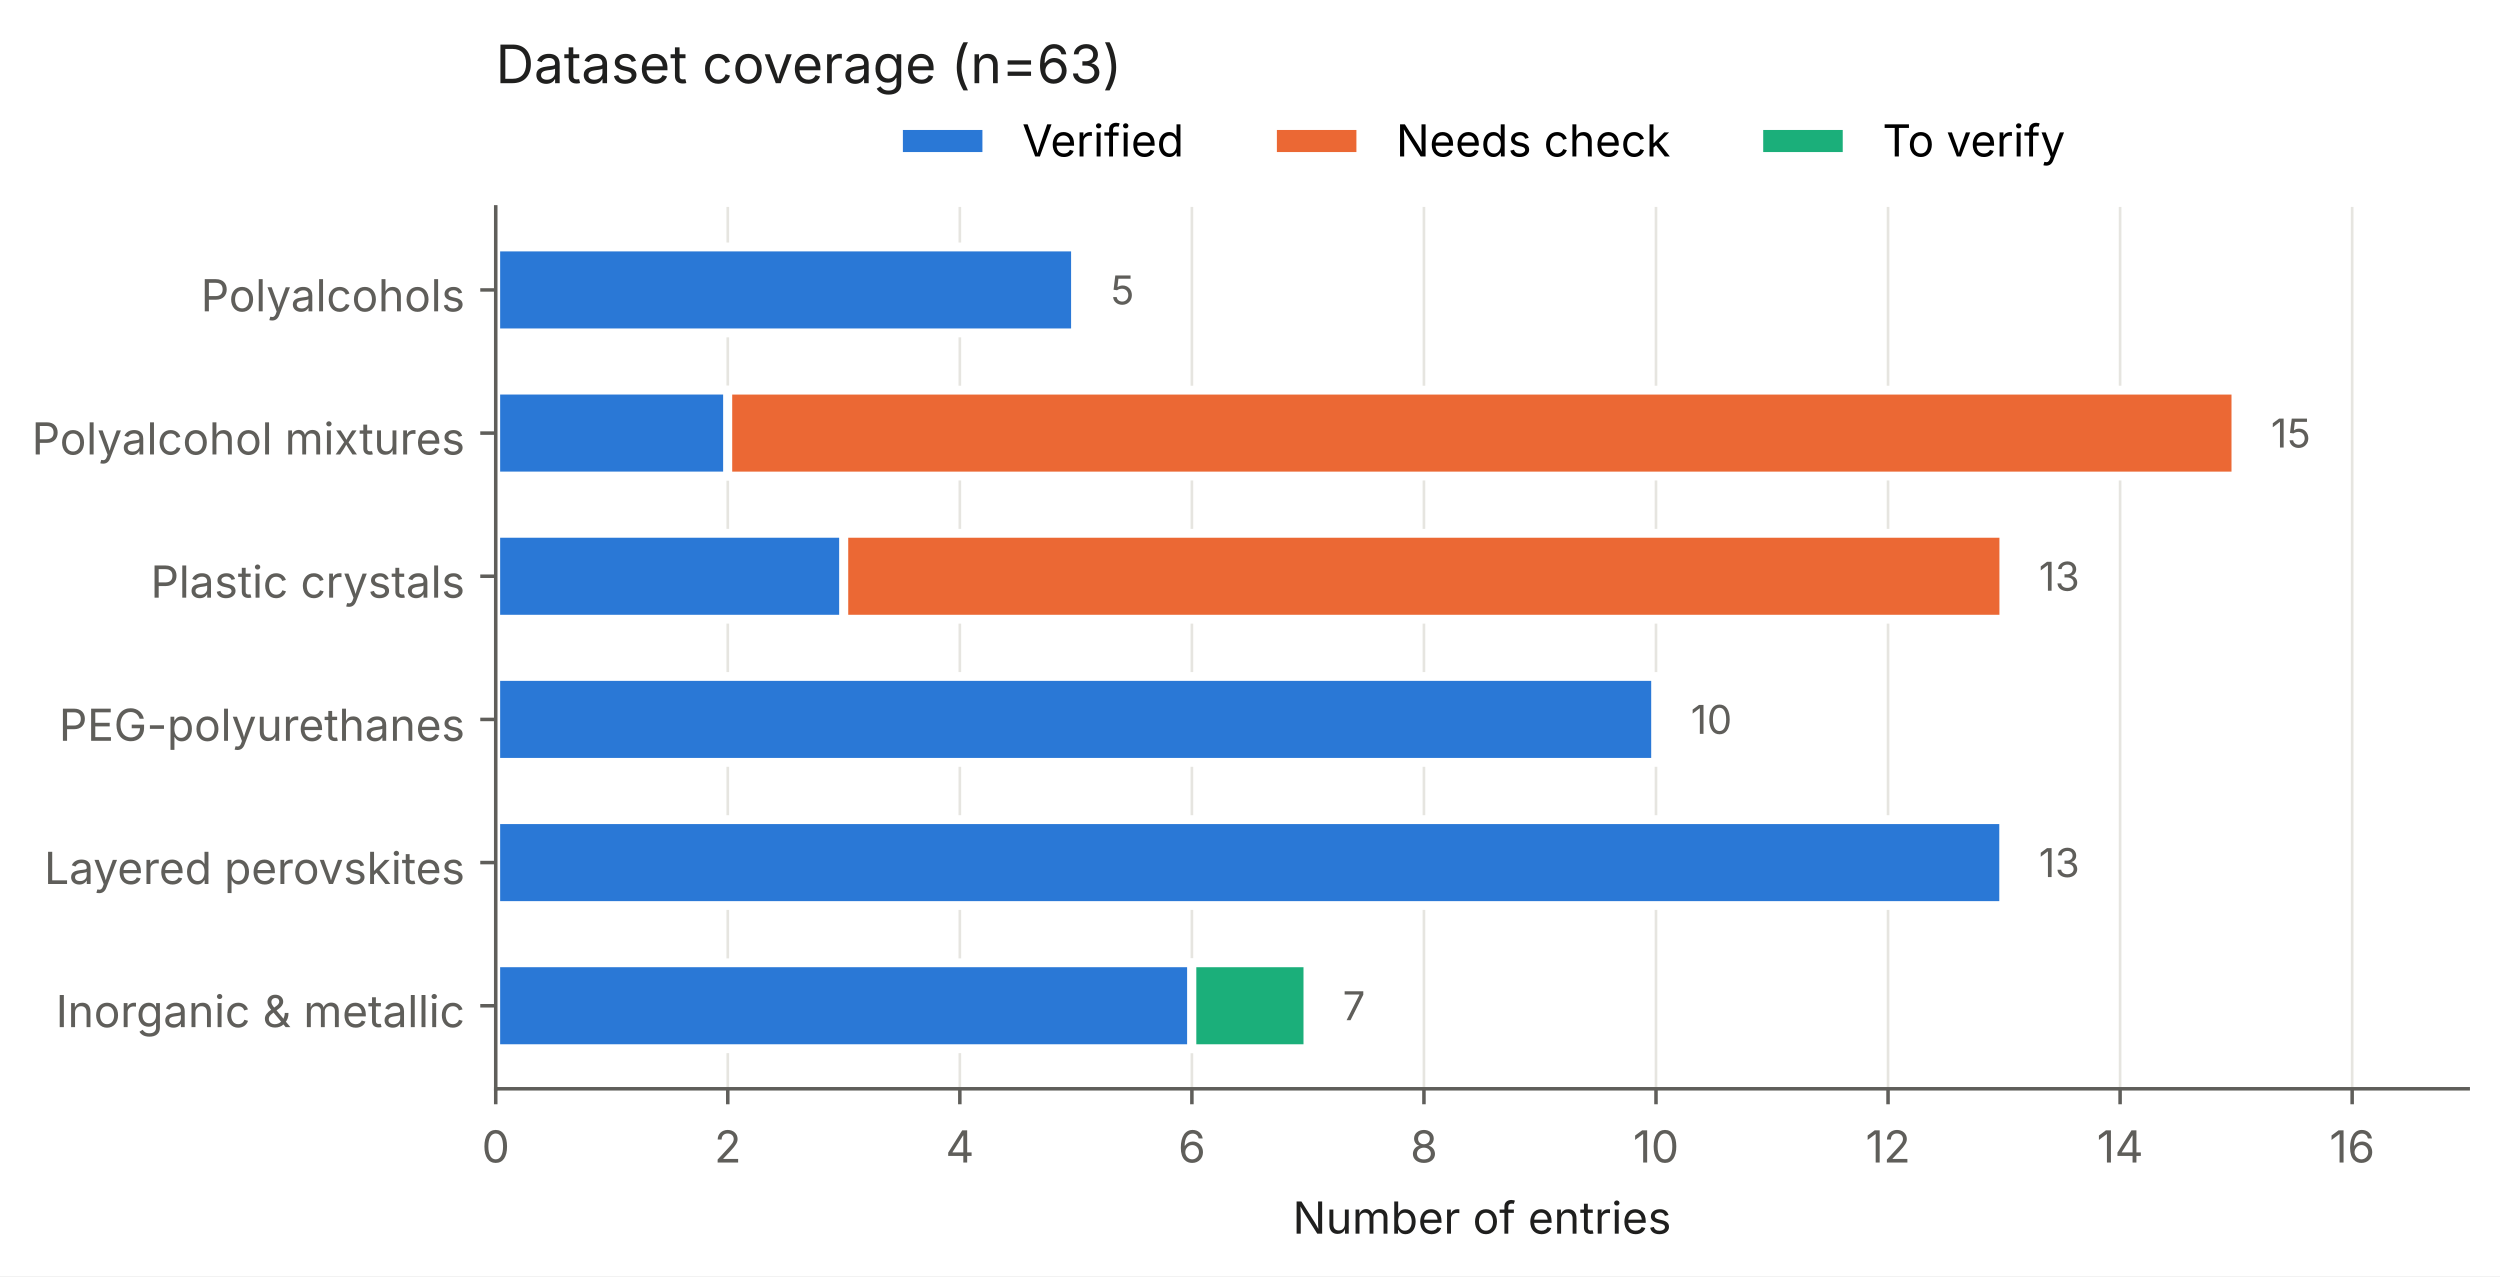
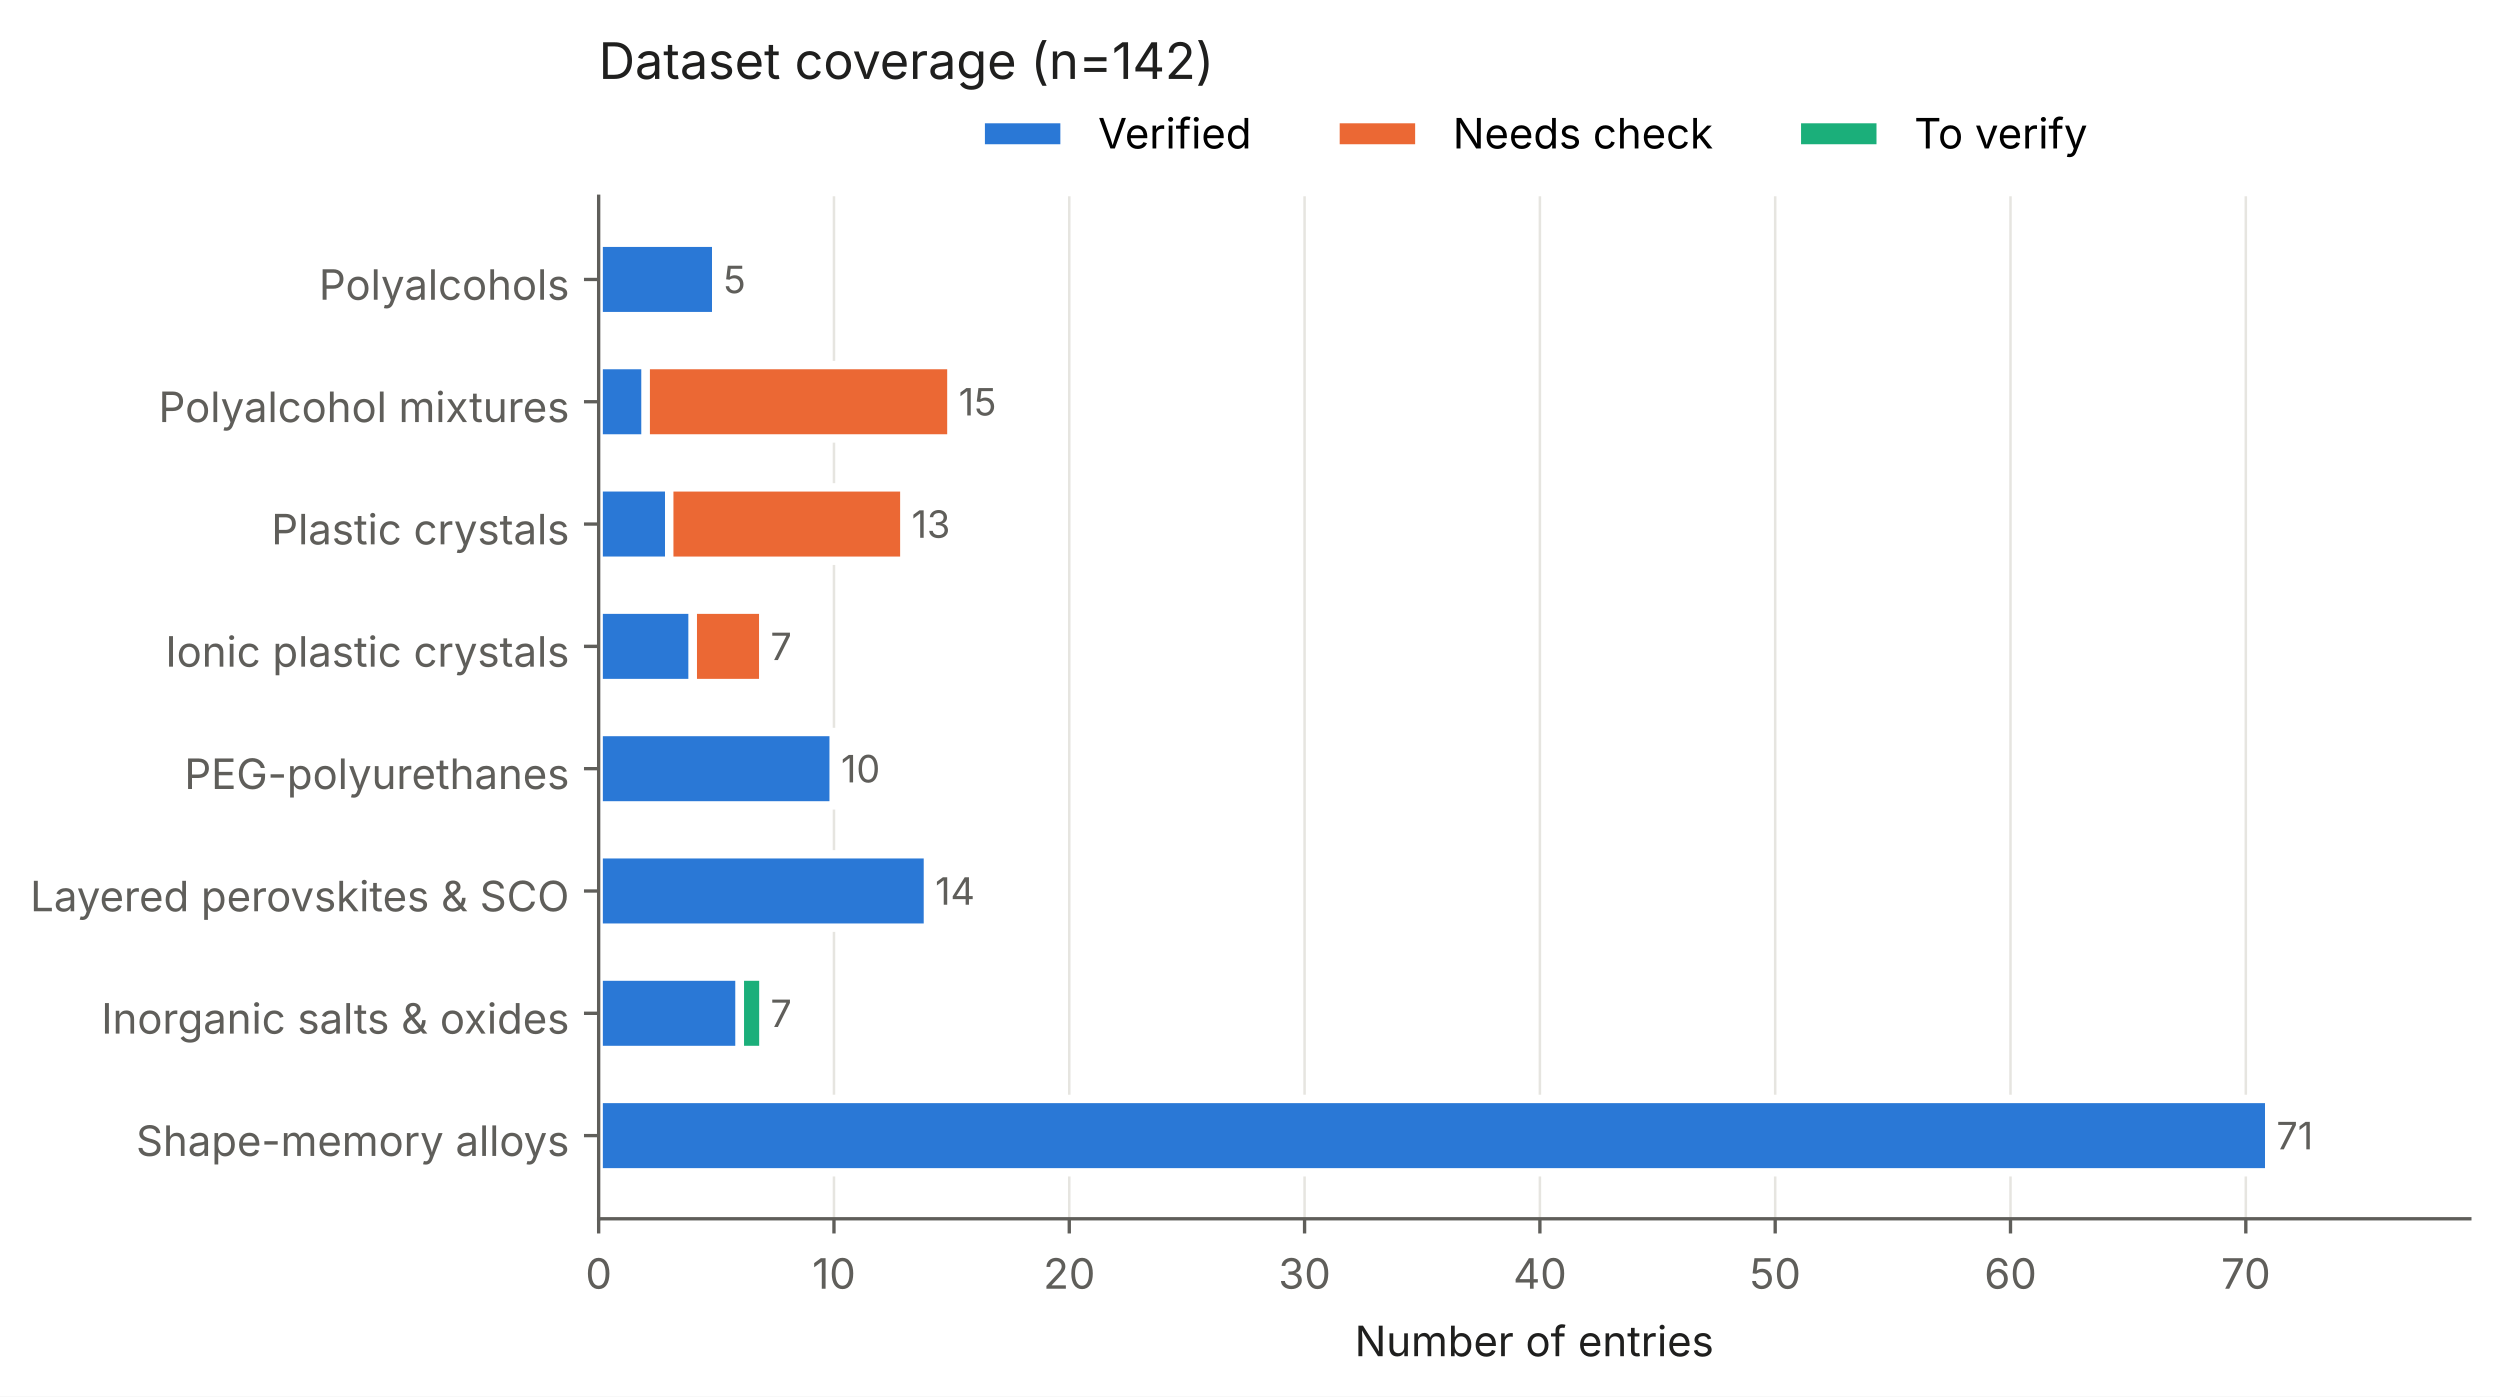
- <svg xmlns="http://www.w3.org/2000/svg" xmlns:xlink="http://www.w3.org/1999/xlink" width="565.791pt" height="288.808pt" viewBox="0 0 565.791 288.808" version="1.1">
+ <svg xmlns="http://www.w3.org/2000/svg" xmlns:xlink="http://www.w3.org/1999/xlink" width="596.42pt" height="333.16pt" viewBox="0 0 596.42 333.16" version="1.1">
  <defs>
    <style type="text/css">*{stroke-linejoin: round; stroke-linecap: butt}</style>
  </defs>
  <g id="figure_1">
    <g id="patch_1">
-       <path d="M 0 288.808  L 565.791 288.808  L 565.791 0  L 0 0  z " style="fill: #ffffff" />
+       <path d="M 0 333.16  L 596.42 333.16  L 596.42 0  L 0 0  z " style="fill: #ffffff" />
    </g>
    <g id="axes_1">
      <g id="patch_2">
-         <path d="M 112.191 246.409  L 558.591 246.409  L 558.591 46.825  L 112.191 46.825  z " style="fill: #ffffff" />
+         <path d="M 142.82 290.761  L 589.22 290.761  L 589.22 46.825  L 142.82 46.825  z " style="fill: #ffffff" />
      </g>
      <g id="matplotlib.axis_1">
        <g id="xtick_1">
          <g id="line2d_1">
-             <path d="M 112.191 246.409  L 112.191 46.825  " clip-path="url(#p7eb89f66e3)" style="fill: none; stroke: #e6e5e0; stroke-width: 0.6; stroke-linecap: square" />
+             <path d="M 142.82 290.761  L 142.82 46.825  " clip-path="url(#pd108645ff0)" style="fill: none; stroke: #e6e5e0; stroke-width: 0.6; stroke-linecap: square" />
          </g>
          <g id="line2d_2">
            <defs>
              <path id="mc0e01138ca" d="M 0 0  L 0 3.5  " style="stroke: #5f5e5a; stroke-width: 0.8" />
            </defs>
            <g>
-               <use xlink:href="#mc0e01138ca" x="112.191" y="246.409" style="fill: #5f5e5a; stroke: #5f5e5a; stroke-width: 0.8" />
+               <use xlink:href="#mc0e01138ca" x="142.82" y="290.761" style="fill: #5f5e5a; stroke: #5f5e5a; stroke-width: 0.8" />
            </g>
          </g>
          <g id="text_1">
-             <text style="font-size: 10px; font-family: 'Inter', 'DejaVu Sans', 'Bitstream Vera Sans', 'Computer Modern Sans Serif', 'Lucida Grande', 'Verdana', 'Geneva', 'Lucid', 'Arial', 'Helvetica', 'Avant Garde', sans-serif; text-anchor: middle; fill: #5f5e5a" x="112.191" y="263.096" transform="rotate(-0 112.1906 263.0965)">0</text>
+             <text style="font-size: 10px; font-family: 'Inter', 'DejaVu Sans', 'Bitstream Vera Sans', 'Computer Modern Sans Serif', 'Lucida Grande', 'Verdana', 'Geneva', 'Lucid', 'Arial', 'Helvetica', 'Avant Garde', sans-serif; text-anchor: middle; fill: #5f5e5a" x="142.82" y="307.449" transform="rotate(-0 142.8203 307.4485)">0</text>
          </g>
        </g>
        <g id="xtick_2">
          <g id="line2d_3">
-             <path d="M 164.708 246.409  L 164.708 46.825  " clip-path="url(#p7eb89f66e3)" style="fill: none; stroke: #e6e5e0; stroke-width: 0.6; stroke-linecap: square" />
+             <path d="M 198.957 290.761  L 198.957 46.825  " clip-path="url(#pd108645ff0)" style="fill: none; stroke: #e6e5e0; stroke-width: 0.6; stroke-linecap: square" />
          </g>
          <g id="line2d_4">
            <g>
-               <use xlink:href="#mc0e01138ca" x="164.708" y="246.409" style="fill: #5f5e5a; stroke: #5f5e5a; stroke-width: 0.8" />
+               <use xlink:href="#mc0e01138ca" x="198.957" y="290.761" style="fill: #5f5e5a; stroke: #5f5e5a; stroke-width: 0.8" />
            </g>
          </g>
          <g id="text_2">
-             <text style="font-size: 10px; font-family: 'Inter', 'DejaVu Sans', 'Bitstream Vera Sans', 'Computer Modern Sans Serif', 'Lucida Grande', 'Verdana', 'Geneva', 'Lucid', 'Arial', 'Helvetica', 'Avant Garde', sans-serif; text-anchor: middle; fill: #5f5e5a" x="164.708" y="263.096" transform="rotate(-0 164.7083 263.0965)">2</text>
+             <text style="font-size: 10px; font-family: 'Inter', 'DejaVu Sans', 'Bitstream Vera Sans', 'Computer Modern Sans Serif', 'Lucida Grande', 'Verdana', 'Geneva', 'Lucid', 'Arial', 'Helvetica', 'Avant Garde', sans-serif; text-anchor: middle; fill: #5f5e5a" x="198.957" y="307.449" transform="rotate(-0 198.9571 307.4485)">10</text>
          </g>
        </g>
        <g id="xtick_3">
          <g id="line2d_5">
-             <path d="M 217.226 246.409  L 217.226 46.825  " clip-path="url(#p7eb89f66e3)" style="fill: none; stroke: #e6e5e0; stroke-width: 0.6; stroke-linecap: square" />
+             <path d="M 255.094 290.761  L 255.094 46.825  " clip-path="url(#pd108645ff0)" style="fill: none; stroke: #e6e5e0; stroke-width: 0.6; stroke-linecap: square" />
          </g>
          <g id="line2d_6">
            <g>
-               <use xlink:href="#mc0e01138ca" x="217.226" y="246.409" style="fill: #5f5e5a; stroke: #5f5e5a; stroke-width: 0.8" />
+               <use xlink:href="#mc0e01138ca" x="255.094" y="290.761" style="fill: #5f5e5a; stroke: #5f5e5a; stroke-width: 0.8" />
            </g>
          </g>
          <g id="text_3">
-             <text style="font-size: 10px; font-family: 'Inter', 'DejaVu Sans', 'Bitstream Vera Sans', 'Computer Modern Sans Serif', 'Lucida Grande', 'Verdana', 'Geneva', 'Lucid', 'Arial', 'Helvetica', 'Avant Garde', sans-serif; text-anchor: middle; fill: #5f5e5a" x="217.226" y="263.096" transform="rotate(-0 217.2259 263.0965)">4</text>
+             <text style="font-size: 10px; font-family: 'Inter', 'DejaVu Sans', 'Bitstream Vera Sans', 'Computer Modern Sans Serif', 'Lucida Grande', 'Verdana', 'Geneva', 'Lucid', 'Arial', 'Helvetica', 'Avant Garde', sans-serif; text-anchor: middle; fill: #5f5e5a" x="255.094" y="307.449" transform="rotate(-0 255.094 307.4485)">20</text>
          </g>
        </g>
        <g id="xtick_4">
          <g id="line2d_7">
-             <path d="M 269.744 246.409  L 269.744 46.825  " clip-path="url(#p7eb89f66e3)" style="fill: none; stroke: #e6e5e0; stroke-width: 0.6; stroke-linecap: square" />
+             <path d="M 311.231 290.761  L 311.231 46.825  " clip-path="url(#pd108645ff0)" style="fill: none; stroke: #e6e5e0; stroke-width: 0.6; stroke-linecap: square" />
          </g>
          <g id="line2d_8">
            <g>
-               <use xlink:href="#mc0e01138ca" x="269.744" y="246.409" style="fill: #5f5e5a; stroke: #5f5e5a; stroke-width: 0.8" />
+               <use xlink:href="#mc0e01138ca" x="311.231" y="290.761" style="fill: #5f5e5a; stroke: #5f5e5a; stroke-width: 0.8" />
            </g>
          </g>
          <g id="text_4">
-             <text style="font-size: 10px; font-family: 'Inter', 'DejaVu Sans', 'Bitstream Vera Sans', 'Computer Modern Sans Serif', 'Lucida Grande', 'Verdana', 'Geneva', 'Lucid', 'Arial', 'Helvetica', 'Avant Garde', sans-serif; text-anchor: middle; fill: #5f5e5a" x="269.744" y="263.096" transform="rotate(-0 269.7436 263.0965)">6</text>
+             <text style="font-size: 10px; font-family: 'Inter', 'DejaVu Sans', 'Bitstream Vera Sans', 'Computer Modern Sans Serif', 'Lucida Grande', 'Verdana', 'Geneva', 'Lucid', 'Arial', 'Helvetica', 'Avant Garde', sans-serif; text-anchor: middle; fill: #5f5e5a" x="311.231" y="307.449" transform="rotate(-0 311.2308 307.4485)">30</text>
          </g>
        </g>
        <g id="xtick_5">
          <g id="line2d_9">
-             <path d="M 322.261 246.409  L 322.261 46.825  " clip-path="url(#p7eb89f66e3)" style="fill: none; stroke: #e6e5e0; stroke-width: 0.6; stroke-linecap: square" />
+             <path d="M 367.368 290.761  L 367.368 46.825  " clip-path="url(#pd108645ff0)" style="fill: none; stroke: #e6e5e0; stroke-width: 0.6; stroke-linecap: square" />
          </g>
          <g id="line2d_10">
            <g>
-               <use xlink:href="#mc0e01138ca" x="322.261" y="246.409" style="fill: #5f5e5a; stroke: #5f5e5a; stroke-width: 0.8" />
+               <use xlink:href="#mc0e01138ca" x="367.368" y="290.761" style="fill: #5f5e5a; stroke: #5f5e5a; stroke-width: 0.8" />
            </g>
          </g>
          <g id="text_5">
-             <text style="font-size: 10px; font-family: 'Inter', 'DejaVu Sans', 'Bitstream Vera Sans', 'Computer Modern Sans Serif', 'Lucida Grande', 'Verdana', 'Geneva', 'Lucid', 'Arial', 'Helvetica', 'Avant Garde', sans-serif; text-anchor: middle; fill: #5f5e5a" x="322.261" y="263.096" transform="rotate(-0 322.2612 263.0965)">8</text>
+             <text style="font-size: 10px; font-family: 'Inter', 'DejaVu Sans', 'Bitstream Vera Sans', 'Computer Modern Sans Serif', 'Lucida Grande', 'Verdana', 'Geneva', 'Lucid', 'Arial', 'Helvetica', 'Avant Garde', sans-serif; text-anchor: middle; fill: #5f5e5a" x="367.368" y="307.449" transform="rotate(-0 367.3676 307.4485)">40</text>
          </g>
        </g>
        <g id="xtick_6">
          <g id="line2d_11">
-             <path d="M 374.779 246.409  L 374.779 46.825  " clip-path="url(#p7eb89f66e3)" style="fill: none; stroke: #e6e5e0; stroke-width: 0.6; stroke-linecap: square" />
+             <path d="M 423.504 290.761  L 423.504 46.825  " clip-path="url(#pd108645ff0)" style="fill: none; stroke: #e6e5e0; stroke-width: 0.6; stroke-linecap: square" />
          </g>
          <g id="line2d_12">
            <g>
-               <use xlink:href="#mc0e01138ca" x="374.779" y="246.409" style="fill: #5f5e5a; stroke: #5f5e5a; stroke-width: 0.8" />
+               <use xlink:href="#mc0e01138ca" x="423.504" y="290.761" style="fill: #5f5e5a; stroke: #5f5e5a; stroke-width: 0.8" />
            </g>
          </g>
          <g id="text_6">
-             <text style="font-size: 10px; font-family: 'Inter', 'DejaVu Sans', 'Bitstream Vera Sans', 'Computer Modern Sans Serif', 'Lucida Grande', 'Verdana', 'Geneva', 'Lucid', 'Arial', 'Helvetica', 'Avant Garde', sans-serif; text-anchor: middle; fill: #5f5e5a" x="374.779" y="263.096" transform="rotate(-0 374.7789 263.0965)">10</text>
+             <text style="font-size: 10px; font-family: 'Inter', 'DejaVu Sans', 'Bitstream Vera Sans', 'Computer Modern Sans Serif', 'Lucida Grande', 'Verdana', 'Geneva', 'Lucid', 'Arial', 'Helvetica', 'Avant Garde', sans-serif; text-anchor: middle; fill: #5f5e5a" x="423.504" y="307.449" transform="rotate(-0 423.5044 307.4485)">50</text>
          </g>
        </g>
        <g id="xtick_7">
          <g id="line2d_13">
-             <path d="M 427.297 246.409  L 427.297 46.825  " clip-path="url(#p7eb89f66e3)" style="fill: none; stroke: #e6e5e0; stroke-width: 0.6; stroke-linecap: square" />
+             <path d="M 479.641 290.761  L 479.641 46.825  " clip-path="url(#pd108645ff0)" style="fill: none; stroke: #e6e5e0; stroke-width: 0.6; stroke-linecap: square" />
          </g>
          <g id="line2d_14">
            <g>
-               <use xlink:href="#mc0e01138ca" x="427.297" y="246.409" style="fill: #5f5e5a; stroke: #5f5e5a; stroke-width: 0.8" />
+               <use xlink:href="#mc0e01138ca" x="479.641" y="290.761" style="fill: #5f5e5a; stroke: #5f5e5a; stroke-width: 0.8" />
            </g>
          </g>
          <g id="text_7">
-             <text style="font-size: 10px; font-family: 'Inter', 'DejaVu Sans', 'Bitstream Vera Sans', 'Computer Modern Sans Serif', 'Lucida Grande', 'Verdana', 'Geneva', 'Lucid', 'Arial', 'Helvetica', 'Avant Garde', sans-serif; text-anchor: middle; fill: #5f5e5a" x="427.297" y="263.096" transform="rotate(-0 427.2965 263.0965)">12</text>
+             <text style="font-size: 10px; font-family: 'Inter', 'DejaVu Sans', 'Bitstream Vera Sans', 'Computer Modern Sans Serif', 'Lucida Grande', 'Verdana', 'Geneva', 'Lucid', 'Arial', 'Helvetica', 'Avant Garde', sans-serif; text-anchor: middle; fill: #5f5e5a" x="479.641" y="307.449" transform="rotate(-0 479.6412 307.4485)">60</text>
          </g>
        </g>
        <g id="xtick_8">
          <g id="line2d_15">
-             <path d="M 479.814 246.409  L 479.814 46.825  " clip-path="url(#p7eb89f66e3)" style="fill: none; stroke: #e6e5e0; stroke-width: 0.6; stroke-linecap: square" />
+             <path d="M 535.778 290.761  L 535.778 46.825  " clip-path="url(#pd108645ff0)" style="fill: none; stroke: #e6e5e0; stroke-width: 0.6; stroke-linecap: square" />
          </g>
          <g id="line2d_16">
            <g>
-               <use xlink:href="#mc0e01138ca" x="479.814" y="246.409" style="fill: #5f5e5a; stroke: #5f5e5a; stroke-width: 0.8" />
+               <use xlink:href="#mc0e01138ca" x="535.778" y="290.761" style="fill: #5f5e5a; stroke: #5f5e5a; stroke-width: 0.8" />
            </g>
          </g>
          <g id="text_8">
-             <text style="font-size: 10px; font-family: 'Inter', 'DejaVu Sans', 'Bitstream Vera Sans', 'Computer Modern Sans Serif', 'Lucida Grande', 'Verdana', 'Geneva', 'Lucid', 'Arial', 'Helvetica', 'Avant Garde', sans-serif; text-anchor: middle; fill: #5f5e5a" x="479.814" y="263.096" transform="rotate(-0 479.8142 263.0965)">14</text>
-           </g>
-         </g>
-         <g id="xtick_9">
-           <g id="line2d_17">
-             <path d="M 532.332 246.409  L 532.332 46.825  " clip-path="url(#p7eb89f66e3)" style="fill: none; stroke: #e6e5e0; stroke-width: 0.6; stroke-linecap: square" />
-           </g>
-           <g id="line2d_18">
-             <g>
-               <use xlink:href="#mc0e01138ca" x="532.332" y="246.409" style="fill: #5f5e5a; stroke: #5f5e5a; stroke-width: 0.8" />
-             </g>
-           </g>
-           <g id="text_9">
-             <text style="font-size: 10px; font-family: 'Inter', 'DejaVu Sans', 'Bitstream Vera Sans', 'Computer Modern Sans Serif', 'Lucida Grande', 'Verdana', 'Geneva', 'Lucid', 'Arial', 'Helvetica', 'Avant Garde', sans-serif; text-anchor: middle; fill: #5f5e5a" x="532.332" y="263.096" transform="rotate(-0 532.3318 263.0965)">16</text>
-           </g>
-         </g>
-         <g id="text_10">
-           <text style="font-size: 10px; font-family: 'Inter', 'DejaVu Sans', 'Bitstream Vera Sans', 'Computer Modern Sans Serif', 'Lucida Grande', 'Verdana', 'Geneva', 'Lucid', 'Arial', 'Helvetica', 'Avant Garde', sans-serif; text-anchor: middle; fill: #1f1f1e" x="335.391" y="279.196" transform="rotate(-0 335.3906 279.1961)">Number of entries</text>
+             <text style="font-size: 10px; font-family: 'Inter', 'DejaVu Sans', 'Bitstream Vera Sans', 'Computer Modern Sans Serif', 'Lucida Grande', 'Verdana', 'Geneva', 'Lucid', 'Arial', 'Helvetica', 'Avant Garde', sans-serif; text-anchor: middle; fill: #5f5e5a" x="535.778" y="307.449" transform="rotate(-0 535.7781 307.4485)">70</text>
+           </g>
+         </g>
+         <g id="text_9">
+           <text style="font-size: 10px; font-family: 'Inter', 'DejaVu Sans', 'Bitstream Vera Sans', 'Computer Modern Sans Serif', 'Lucida Grande', 'Verdana', 'Geneva', 'Lucid', 'Arial', 'Helvetica', 'Avant Garde', sans-serif; text-anchor: middle; fill: #1f1f1e" x="366.02" y="323.548" transform="rotate(-0 366.0203 323.5481)">Number of entries</text>
        </g>
      </g>
      <g id="matplotlib.axis_2">
        <g id="ytick_1">
-           <g id="line2d_19">
+           <g id="line2d_17">
            <defs>
              <path id="m9f171bddfc" d="M 0 0  L -3.5 0  " style="stroke: #5f5e5a; stroke-width: 0.8" />
            </defs>
            <g>
-               <use xlink:href="#m9f171bddfc" x="112.191" y="65.617" style="fill: #5f5e5a; stroke: #5f5e5a; stroke-width: 0.8" />
+               <use xlink:href="#m9f171bddfc" x="142.82" y="66.667" style="fill: #5f5e5a; stroke: #5f5e5a; stroke-width: 0.8" />
+             </g>
+           </g>
+           <g id="text_10">
+             <text style="font-size: 10px; font-family: 'Inter', 'DejaVu Sans', 'Bitstream Vera Sans', 'Computer Modern Sans Serif', 'Lucida Grande', 'Verdana', 'Geneva', 'Lucid', 'Arial', 'Helvetica', 'Avant Garde', sans-serif; text-anchor: end; fill: #5f5e5a" x="135.82" y="71.51" transform="rotate(-0 135.8203 71.51043)">Polyalcohols</text>
+           </g>
+         </g>
+         <g id="ytick_2">
+           <g id="line2d_18">
+             <g>
+               <use xlink:href="#m9f171bddfc" x="142.82" y="95.846" style="fill: #5f5e5a; stroke: #5f5e5a; stroke-width: 0.8" />
            </g>
          </g>
          <g id="text_11">
-             <text style="font-size: 10px; font-family: 'Inter', 'DejaVu Sans', 'Bitstream Vera Sans', 'Computer Modern Sans Serif', 'Lucida Grande', 'Verdana', 'Geneva', 'Lucid', 'Arial', 'Helvetica', 'Avant Garde', sans-serif; text-anchor: end; fill: #5f5e5a" x="105.191" y="70.461" transform="rotate(-0 105.1906 70.46075)">Polyalcohols</text>
-           </g>
-         </g>
-         <g id="ytick_2">
+             <text style="font-size: 10px; font-family: 'Inter', 'DejaVu Sans', 'Bitstream Vera Sans', 'Computer Modern Sans Serif', 'Lucida Grande', 'Verdana', 'Geneva', 'Lucid', 'Arial', 'Helvetica', 'Avant Garde', sans-serif; text-anchor: end; fill: #5f5e5a" x="135.82" y="100.689" transform="rotate(-0 135.8203 100.6894)">Polyalcohol mixtures</text>
+           </g>
+         </g>
+         <g id="ytick_3">
+           <g id="line2d_19">
+             <g>
+               <use xlink:href="#m9f171bddfc" x="142.82" y="125.025" style="fill: #5f5e5a; stroke: #5f5e5a; stroke-width: 0.8" />
+             </g>
+           </g>
+           <g id="text_12">
+             <text style="font-size: 10px; font-family: 'Inter', 'DejaVu Sans', 'Bitstream Vera Sans', 'Computer Modern Sans Serif', 'Lucida Grande', 'Verdana', 'Geneva', 'Lucid', 'Arial', 'Helvetica', 'Avant Garde', sans-serif; text-anchor: end; fill: #5f5e5a" x="135.82" y="129.868" transform="rotate(-0 135.8203 129.8683)">Plastic crystals</text>
+           </g>
+         </g>
+         <g id="ytick_4">
          <g id="line2d_20">
            <g>
-               <use xlink:href="#m9f171bddfc" x="112.191" y="98.017" style="fill: #5f5e5a; stroke: #5f5e5a; stroke-width: 0.8" />
-             </g>
-           </g>
-           <g id="text_12">
-             <text style="font-size: 10px; font-family: 'Inter', 'DejaVu Sans', 'Bitstream Vera Sans', 'Computer Modern Sans Serif', 'Lucida Grande', 'Verdana', 'Geneva', 'Lucid', 'Arial', 'Helvetica', 'Avant Garde', sans-serif; text-anchor: end; fill: #5f5e5a" x="105.191" y="102.861" transform="rotate(-0 105.1906 102.8607)">Polyalcohol mixtures</text>
-           </g>
-         </g>
-         <g id="ytick_3">
+               <use xlink:href="#m9f171bddfc" x="142.82" y="154.204" style="fill: #5f5e5a; stroke: #5f5e5a; stroke-width: 0.8" />
+             </g>
+           </g>
+           <g id="text_13">
+             <text style="font-size: 10px; font-family: 'Inter', 'DejaVu Sans', 'Bitstream Vera Sans', 'Computer Modern Sans Serif', 'Lucida Grande', 'Verdana', 'Geneva', 'Lucid', 'Arial', 'Helvetica', 'Avant Garde', sans-serif; text-anchor: end; fill: #5f5e5a" x="135.82" y="159.047" transform="rotate(-0 135.8203 159.0473)">Ionic plastic crystals</text>
+           </g>
+         </g>
+         <g id="ytick_5">
          <g id="line2d_21">
            <g>
-               <use xlink:href="#m9f171bddfc" x="112.191" y="130.417" style="fill: #5f5e5a; stroke: #5f5e5a; stroke-width: 0.8" />
-             </g>
-           </g>
-           <g id="text_13">
-             <text style="font-size: 10px; font-family: 'Inter', 'DejaVu Sans', 'Bitstream Vera Sans', 'Computer Modern Sans Serif', 'Lucida Grande', 'Verdana', 'Geneva', 'Lucid', 'Arial', 'Helvetica', 'Avant Garde', sans-serif; text-anchor: end; fill: #5f5e5a" x="105.191" y="135.261" transform="rotate(-0 105.1906 135.2608)">Plastic crystals</text>
-           </g>
-         </g>
-         <g id="ytick_4">
+               <use xlink:href="#m9f171bddfc" x="142.82" y="183.382" style="fill: #5f5e5a; stroke: #5f5e5a; stroke-width: 0.8" />
+             </g>
+           </g>
+           <g id="text_14">
+             <text style="font-size: 10px; font-family: 'Inter', 'DejaVu Sans', 'Bitstream Vera Sans', 'Computer Modern Sans Serif', 'Lucida Grande', 'Verdana', 'Geneva', 'Lucid', 'Arial', 'Helvetica', 'Avant Garde', sans-serif; text-anchor: end; fill: #5f5e5a" x="135.82" y="188.226" transform="rotate(-0 135.8203 188.2262)">PEG-polyurethanes</text>
+           </g>
+         </g>
+         <g id="ytick_6">
          <g id="line2d_22">
            <g>
-               <use xlink:href="#m9f171bddfc" x="112.191" y="162.817" style="fill: #5f5e5a; stroke: #5f5e5a; stroke-width: 0.8" />
-             </g>
-           </g>
-           <g id="text_14">
-             <text style="font-size: 10px; font-family: 'Inter', 'DejaVu Sans', 'Bitstream Vera Sans', 'Computer Modern Sans Serif', 'Lucida Grande', 'Verdana', 'Geneva', 'Lucid', 'Arial', 'Helvetica', 'Avant Garde', sans-serif; text-anchor: end; fill: #5f5e5a" x="105.191" y="167.661" transform="rotate(-0 105.1906 167.6608)">PEG-polyurethanes</text>
-           </g>
-         </g>
-         <g id="ytick_5">
+               <use xlink:href="#m9f171bddfc" x="142.82" y="212.561" style="fill: #5f5e5a; stroke: #5f5e5a; stroke-width: 0.8" />
+             </g>
+           </g>
+           <g id="text_15">
+             <text style="font-size: 10px; font-family: 'Inter', 'DejaVu Sans', 'Bitstream Vera Sans', 'Computer Modern Sans Serif', 'Lucida Grande', 'Verdana', 'Geneva', 'Lucid', 'Arial', 'Helvetica', 'Avant Garde', sans-serif; text-anchor: end; fill: #5f5e5a" x="135.82" y="217.405" transform="rotate(-0 135.8203 217.4052)">Layered perovskites &amp; SCO</text>
+           </g>
+         </g>
+         <g id="ytick_7">
          <g id="line2d_23">
            <g>
-               <use xlink:href="#m9f171bddfc" x="112.191" y="195.217" style="fill: #5f5e5a; stroke: #5f5e5a; stroke-width: 0.8" />
-             </g>
-           </g>
-           <g id="text_15">
-             <text style="font-size: 10px; font-family: 'Inter', 'DejaVu Sans', 'Bitstream Vera Sans', 'Computer Modern Sans Serif', 'Lucida Grande', 'Verdana', 'Geneva', 'Lucid', 'Arial', 'Helvetica', 'Avant Garde', sans-serif; text-anchor: end; fill: #5f5e5a" x="105.191" y="200.061" transform="rotate(-0 105.1906 200.0608)">Layered perovskites</text>
-           </g>
-         </g>
-         <g id="ytick_6">
+               <use xlink:href="#m9f171bddfc" x="142.82" y="241.74" style="fill: #5f5e5a; stroke: #5f5e5a; stroke-width: 0.8" />
+             </g>
+           </g>
+           <g id="text_16">
+             <text style="font-size: 10px; font-family: 'Inter', 'DejaVu Sans', 'Bitstream Vera Sans', 'Computer Modern Sans Serif', 'Lucida Grande', 'Verdana', 'Geneva', 'Lucid', 'Arial', 'Helvetica', 'Avant Garde', sans-serif; text-anchor: end; fill: #5f5e5a" x="135.82" y="246.584" transform="rotate(-0 135.8203 246.5841)">Inorganic salts &amp; oxides</text>
+           </g>
+         </g>
+         <g id="ytick_8">
          <g id="line2d_24">
            <g>
-               <use xlink:href="#m9f171bddfc" x="112.191" y="227.617" style="fill: #5f5e5a; stroke: #5f5e5a; stroke-width: 0.8" />
-             </g>
-           </g>
-           <g id="text_16">
-             <text style="font-size: 10px; font-family: 'Inter', 'DejaVu Sans', 'Bitstream Vera Sans', 'Computer Modern Sans Serif', 'Lucida Grande', 'Verdana', 'Geneva', 'Lucid', 'Arial', 'Helvetica', 'Avant Garde', sans-serif; text-anchor: end; fill: #5f5e5a" x="105.191" y="232.461" transform="rotate(-0 105.1906 232.4607)">Inorganic &amp; metallic</text>
+               <use xlink:href="#m9f171bddfc" x="142.82" y="270.919" style="fill: #5f5e5a; stroke: #5f5e5a; stroke-width: 0.8" />
+             </g>
+           </g>
+           <g id="text_17">
+             <text style="font-size: 10px; font-family: 'Inter', 'DejaVu Sans', 'Bitstream Vera Sans', 'Computer Modern Sans Serif', 'Lucida Grande', 'Verdana', 'Geneva', 'Lucid', 'Arial', 'Helvetica', 'Avant Garde', sans-serif; text-anchor: end; fill: #5f5e5a" x="135.82" y="275.763" transform="rotate(-0 135.8203 275.7631)">Shape-memory alloys</text>
          </g>
        </g>
      </g>
      <g id="patch_3">
-         <path d="M 112.191 55.897  L 243.485 55.897  L 243.485 75.337  L 112.191 75.337  z " clip-path="url(#p7eb89f66e3)" style="fill: #2a78d6; stroke: #ffffff; stroke-width: 2; stroke-linejoin: miter" />
+         <path d="M 142.82 57.913  L 170.889 57.913  L 170.889 75.42  L 142.82 75.42  z " clip-path="url(#pd108645ff0)" style="fill: #2a78d6; stroke: #ffffff; stroke-width: 2; stroke-linejoin: miter" />
      </g>
      <g id="patch_4">
-         <path d="M 112.191 88.297  L 164.708 88.297  L 164.708 107.737  L 112.191 107.737  z " clip-path="url(#p7eb89f66e3)" style="fill: #2a78d6; stroke: #ffffff; stroke-width: 2; stroke-linejoin: miter" />
+         <path d="M 142.82 87.092  L 154.048 87.092  L 154.048 104.599  L 142.82 104.599  z " clip-path="url(#pd108645ff0)" style="fill: #2a78d6; stroke: #ffffff; stroke-width: 2; stroke-linejoin: miter" />
      </g>
      <g id="patch_5">
-         <path d="M 112.191 120.697  L 190.967 120.697  L 190.967 140.137  L 112.191 140.137  z " clip-path="url(#p7eb89f66e3)" style="fill: #2a78d6; stroke: #ffffff; stroke-width: 2; stroke-linejoin: miter" />
+         <path d="M 142.82 116.271  L 159.661 116.271  L 159.661 133.778  L 142.82 133.778  z " clip-path="url(#pd108645ff0)" style="fill: #2a78d6; stroke: #ffffff; stroke-width: 2; stroke-linejoin: miter" />
      </g>
      <g id="patch_6">
-         <path d="M 112.191 153.097  L 374.779 153.097  L 374.779 172.537  L 112.191 172.537  z " clip-path="url(#p7eb89f66e3)" style="fill: #2a78d6; stroke: #ffffff; stroke-width: 2; stroke-linejoin: miter" />
+         <path d="M 142.82 145.45  L 165.275 145.45  L 165.275 162.957  L 142.82 162.957  z " clip-path="url(#pd108645ff0)" style="fill: #2a78d6; stroke: #ffffff; stroke-width: 2; stroke-linejoin: miter" />
      </g>
      <g id="patch_7">
-         <path d="M 112.191 185.497  L 453.555 185.497  L 453.555 204.937  L 112.191 204.937  z " clip-path="url(#p7eb89f66e3)" style="fill: #2a78d6; stroke: #ffffff; stroke-width: 2; stroke-linejoin: miter" />
+         <path d="M 142.82 174.629  L 198.957 174.629  L 198.957 192.136  L 142.82 192.136  z " clip-path="url(#pd108645ff0)" style="fill: #2a78d6; stroke: #ffffff; stroke-width: 2; stroke-linejoin: miter" />
      </g>
      <g id="patch_8">
-         <path d="M 112.191 217.897  L 269.744 217.897  L 269.744 237.337  L 112.191 237.337  z " clip-path="url(#p7eb89f66e3)" style="fill: #2a78d6; stroke: #ffffff; stroke-width: 2; stroke-linejoin: miter" />
+         <path d="M 142.82 203.808  L 221.412 203.808  L 221.412 221.315  L 142.82 221.315  z " clip-path="url(#pd108645ff0)" style="fill: #2a78d6; stroke: #ffffff; stroke-width: 2; stroke-linejoin: miter" />
      </g>
      <g id="patch_9">
-         <path d="M 243.485 55.897  L 243.485 55.897  L 243.485 75.337  L 243.485 75.337  z " clip-path="url(#p7eb89f66e3)" style="fill: #eb6834; stroke: #ffffff; stroke-width: 2; stroke-linejoin: miter" />
+         <path d="M 142.82 232.987  L 176.502 232.987  L 176.502 250.494  L 142.82 250.494  z " clip-path="url(#pd108645ff0)" style="fill: #2a78d6; stroke: #ffffff; stroke-width: 2; stroke-linejoin: miter" />
      </g>
      <g id="patch_10">
-         <path d="M 164.708 88.297  L 506.073 88.297  L 506.073 107.737  L 164.708 107.737  z " clip-path="url(#p7eb89f66e3)" style="fill: #eb6834; stroke: #ffffff; stroke-width: 2; stroke-linejoin: miter" />
+         <path d="M 142.82 262.166  L 541.392 262.166  L 541.392 279.673  L 142.82 279.673  z " clip-path="url(#pd108645ff0)" style="fill: #2a78d6; stroke: #ffffff; stroke-width: 2; stroke-linejoin: miter" />
      </g>
      <g id="patch_11">
-         <path d="M 190.967 120.697  L 453.555 120.697  L 453.555 140.137  L 190.967 140.137  z " clip-path="url(#p7eb89f66e3)" style="fill: #eb6834; stroke: #ffffff; stroke-width: 2; stroke-linejoin: miter" />
+         <path d="M 170.889 57.913  L 170.889 57.913  L 170.889 75.42  L 170.889 75.42  z " clip-path="url(#pd108645ff0)" style="fill: #eb6834; stroke: #ffffff; stroke-width: 2; stroke-linejoin: miter" />
      </g>
      <g id="patch_12">
-         <path d="M 374.779 153.097  L 374.779 153.097  L 374.779 172.537  L 374.779 172.537  z " clip-path="url(#p7eb89f66e3)" style="fill: #eb6834; stroke: #ffffff; stroke-width: 2; stroke-linejoin: miter" />
+         <path d="M 154.048 87.092  L 227.026 87.092  L 227.026 104.599  L 154.048 104.599  z " clip-path="url(#pd108645ff0)" style="fill: #eb6834; stroke: #ffffff; stroke-width: 2; stroke-linejoin: miter" />
      </g>
      <g id="patch_13">
-         <path d="M 453.555 185.497  L 453.555 185.497  L 453.555 204.937  L 453.555 204.937  z " clip-path="url(#p7eb89f66e3)" style="fill: #eb6834; stroke: #ffffff; stroke-width: 2; stroke-linejoin: miter" />
+         <path d="M 159.661 116.271  L 215.798 116.271  L 215.798 133.778  L 159.661 133.778  z " clip-path="url(#pd108645ff0)" style="fill: #eb6834; stroke: #ffffff; stroke-width: 2; stroke-linejoin: miter" />
      </g>
      <g id="patch_14">
-         <path d="M 269.744 217.897  L 269.744 217.897  L 269.744 237.337  L 269.744 237.337  z " clip-path="url(#p7eb89f66e3)" style="fill: #eb6834; stroke: #ffffff; stroke-width: 2; stroke-linejoin: miter" />
+         <path d="M 165.275 145.45  L 182.116 145.45  L 182.116 162.957  L 165.275 162.957  z " clip-path="url(#pd108645ff0)" style="fill: #eb6834; stroke: #ffffff; stroke-width: 2; stroke-linejoin: miter" />
      </g>
      <g id="patch_15">
-         <path d="M 243.485 55.897  L 243.485 55.897  L 243.485 75.337  L 243.485 75.337  z " clip-path="url(#p7eb89f66e3)" style="fill: #1baf7a; stroke: #ffffff; stroke-width: 2; stroke-linejoin: miter" />
+         <path d="M 198.957 174.629  L 198.957 174.629  L 198.957 192.136  L 198.957 192.136  z " clip-path="url(#pd108645ff0)" style="fill: #eb6834; stroke: #ffffff; stroke-width: 2; stroke-linejoin: miter" />
      </g>
      <g id="patch_16">
-         <path d="M 506.073 88.297  L 506.073 88.297  L 506.073 107.737  L 506.073 107.737  z " clip-path="url(#p7eb89f66e3)" style="fill: #1baf7a; stroke: #ffffff; stroke-width: 2; stroke-linejoin: miter" />
+         <path d="M 221.412 203.808  L 221.412 203.808  L 221.412 221.315  L 221.412 221.315  z " clip-path="url(#pd108645ff0)" style="fill: #eb6834; stroke: #ffffff; stroke-width: 2; stroke-linejoin: miter" />
      </g>
      <g id="patch_17">
-         <path d="M 453.555 120.697  L 453.555 120.697  L 453.555 140.137  L 453.555 140.137  z " clip-path="url(#p7eb89f66e3)" style="fill: #1baf7a; stroke: #ffffff; stroke-width: 2; stroke-linejoin: miter" />
+         <path d="M 176.502 232.987  L 176.502 232.987  L 176.502 250.494  L 176.502 250.494  z " clip-path="url(#pd108645ff0)" style="fill: #eb6834; stroke: #ffffff; stroke-width: 2; stroke-linejoin: miter" />
      </g>
      <g id="patch_18">
-         <path d="M 374.779 153.097  L 374.779 153.097  L 374.779 172.537  L 374.779 172.537  z " clip-path="url(#p7eb89f66e3)" style="fill: #1baf7a; stroke: #ffffff; stroke-width: 2; stroke-linejoin: miter" />
+         <path d="M 541.392 262.166  L 541.392 262.166  L 541.392 279.673  L 541.392 279.673  z " clip-path="url(#pd108645ff0)" style="fill: #eb6834; stroke: #ffffff; stroke-width: 2; stroke-linejoin: miter" />
      </g>
      <g id="patch_19">
-         <path d="M 453.555 185.497  L 453.555 185.497  L 453.555 204.937  L 453.555 204.937  z " clip-path="url(#p7eb89f66e3)" style="fill: #1baf7a; stroke: #ffffff; stroke-width: 2; stroke-linejoin: miter" />
+         <path d="M 170.889 57.913  L 170.889 57.913  L 170.889 75.42  L 170.889 75.42  z " clip-path="url(#pd108645ff0)" style="fill: #1baf7a; stroke: #ffffff; stroke-width: 2; stroke-linejoin: miter" />
      </g>
      <g id="patch_20">
-         <path d="M 269.744 217.897  L 296.002 217.897  L 296.002 237.337  L 269.744 237.337  z " clip-path="url(#p7eb89f66e3)" style="fill: #1baf7a; stroke: #ffffff; stroke-width: 2; stroke-linejoin: miter" />
+         <path d="M 227.026 87.092  L 227.026 87.092  L 227.026 104.599  L 227.026 104.599  z " clip-path="url(#pd108645ff0)" style="fill: #1baf7a; stroke: #ffffff; stroke-width: 2; stroke-linejoin: miter" />
      </g>
      <g id="patch_21">
-         <path d="M 112.191 246.409  L 112.191 46.825  " style="fill: none; stroke: #5f5e5a; stroke-width: 0.8; stroke-linejoin: miter; stroke-linecap: square" />
+         <path d="M 215.798 116.271  L 215.798 116.271  L 215.798 133.778  L 215.798 133.778  z " clip-path="url(#pd108645ff0)" style="fill: #1baf7a; stroke: #ffffff; stroke-width: 2; stroke-linejoin: miter" />
      </g>
      <g id="patch_22">
-         <path d="M 112.191 246.409  L 558.591 246.409  " style="fill: none; stroke: #5f5e5a; stroke-width: 0.8; stroke-linejoin: miter; stroke-linecap: square" />
-       </g>
-       <g id="text_17">
-         <text style="font-size: 9px; font-family: 'Inter', 'DejaVu Sans', 'Bitstream Vera Sans', 'Computer Modern Sans Serif', 'Lucida Grande', 'Verdana', 'Geneva', 'Lucid', 'Arial', 'Helvetica', 'Avant Garde', sans-serif; text-anchor: start; fill: #5f5e5a" x="251.362" y="68.891" transform="rotate(-0 251.3624 68.89093)">5</text>
+         <path d="M 182.116 145.45  L 182.116 145.45  L 182.116 162.957  L 182.116 162.957  z " clip-path="url(#pd108645ff0)" style="fill: #1baf7a; stroke: #ffffff; stroke-width: 2; stroke-linejoin: miter" />
+       </g>
+       <g id="patch_23">
+         <path d="M 198.957 174.629  L 198.957 174.629  L 198.957 192.136  L 198.957 192.136  z " clip-path="url(#pd108645ff0)" style="fill: #1baf7a; stroke: #ffffff; stroke-width: 2; stroke-linejoin: miter" />
+       </g>
+       <g id="patch_24">
+         <path d="M 221.412 203.808  L 221.412 203.808  L 221.412 221.315  L 221.412 221.315  z " clip-path="url(#pd108645ff0)" style="fill: #1baf7a; stroke: #ffffff; stroke-width: 2; stroke-linejoin: miter" />
+       </g>
+       <g id="patch_25">
+         <path d="M 176.502 232.987  L 182.116 232.987  L 182.116 250.494  L 176.502 250.494  z " clip-path="url(#pd108645ff0)" style="fill: #1baf7a; stroke: #ffffff; stroke-width: 2; stroke-linejoin: miter" />
+       </g>
+       <g id="patch_26">
+         <path d="M 541.392 262.166  L 541.392 262.166  L 541.392 279.673  L 541.392 279.673  z " clip-path="url(#pd108645ff0)" style="fill: #1baf7a; stroke: #ffffff; stroke-width: 2; stroke-linejoin: miter" />
+       </g>
+       <g id="patch_27">
+         <path d="M 142.82 290.761  L 142.82 46.825  " style="fill: none; stroke: #5f5e5a; stroke-width: 0.8; stroke-linejoin: miter; stroke-linecap: square" />
+       </g>
+       <g id="patch_28">
+         <path d="M 142.82 290.761  L 589.22 290.761  " style="fill: none; stroke: #5f5e5a; stroke-width: 0.8; stroke-linejoin: miter; stroke-linecap: square" />
      </g>
      <g id="text_18">
-         <text style="font-size: 9px; font-family: 'Inter', 'DejaVu Sans', 'Bitstream Vera Sans', 'Computer Modern Sans Serif', 'Lucida Grande', 'Verdana', 'Geneva', 'Lucid', 'Arial', 'Helvetica', 'Avant Garde', sans-serif; text-anchor: start; fill: #5f5e5a" x="513.951" y="101.291" transform="rotate(-0 513.9506 101.2909)">15</text>
+         <text style="font-size: 9px; font-family: 'Inter', 'DejaVu Sans', 'Bitstream Vera Sans', 'Computer Modern Sans Serif', 'Lucida Grande', 'Verdana', 'Geneva', 'Lucid', 'Arial', 'Helvetica', 'Avant Garde', sans-serif; text-anchor: start; fill: #5f5e5a" x="172.573" y="69.941" transform="rotate(-0 172.5728 69.94061)">5</text>
      </g>
      <g id="text_19">
-         <text style="font-size: 9px; font-family: 'Inter', 'DejaVu Sans', 'Bitstream Vera Sans', 'Computer Modern Sans Serif', 'Lucida Grande', 'Verdana', 'Geneva', 'Lucid', 'Arial', 'Helvetica', 'Avant Garde', sans-serif; text-anchor: start; fill: #5f5e5a" x="461.433" y="133.691" transform="rotate(-0 461.433 133.6909)">13</text>
+         <text style="font-size: 9px; font-family: 'Inter', 'DejaVu Sans', 'Bitstream Vera Sans', 'Computer Modern Sans Serif', 'Lucida Grande', 'Verdana', 'Geneva', 'Lucid', 'Arial', 'Helvetica', 'Avant Garde', sans-serif; text-anchor: start; fill: #5f5e5a" x="228.71" y="99.12" transform="rotate(-0 228.7096 99.11956)">15</text>
      </g>
      <g id="text_20">
-         <text style="font-size: 9px; font-family: 'Inter', 'DejaVu Sans', 'Bitstream Vera Sans', 'Computer Modern Sans Serif', 'Lucida Grande', 'Verdana', 'Geneva', 'Lucid', 'Arial', 'Helvetica', 'Avant Garde', sans-serif; text-anchor: start; fill: #5f5e5a" x="382.657" y="166.091" transform="rotate(-0 382.6565 166.0909)">10</text>
+         <text style="font-size: 9px; font-family: 'Inter', 'DejaVu Sans', 'Bitstream Vera Sans', 'Computer Modern Sans Serif', 'Lucida Grande', 'Verdana', 'Geneva', 'Lucid', 'Arial', 'Helvetica', 'Avant Garde', sans-serif; text-anchor: start; fill: #5f5e5a" x="217.482" y="128.299" transform="rotate(-0 217.4823 128.2985)">13</text>
      </g>
      <g id="text_21">
-         <text style="font-size: 9px; font-family: 'Inter', 'DejaVu Sans', 'Bitstream Vera Sans', 'Computer Modern Sans Serif', 'Lucida Grande', 'Verdana', 'Geneva', 'Lucid', 'Arial', 'Helvetica', 'Avant Garde', sans-serif; text-anchor: start; fill: #5f5e5a" x="461.433" y="198.491" transform="rotate(-0 461.433 198.4909)">13</text>
+         <text style="font-size: 9px; font-family: 'Inter', 'DejaVu Sans', 'Bitstream Vera Sans', 'Computer Modern Sans Serif', 'Lucida Grande', 'Verdana', 'Geneva', 'Lucid', 'Arial', 'Helvetica', 'Avant Garde', sans-serif; text-anchor: start; fill: #5f5e5a" x="183.8" y="157.477" transform="rotate(-0 183.8002 157.4775)">7</text>
      </g>
      <g id="text_22">
-         <text style="font-size: 9px; font-family: 'Inter', 'DejaVu Sans', 'Bitstream Vera Sans', 'Computer Modern Sans Serif', 'Lucida Grande', 'Verdana', 'Geneva', 'Lucid', 'Arial', 'Helvetica', 'Avant Garde', sans-serif; text-anchor: start; fill: #5f5e5a" x="303.88" y="230.891" transform="rotate(-0 303.88 230.8909)">7</text>
+         <text style="font-size: 9px; font-family: 'Inter', 'DejaVu Sans', 'Bitstream Vera Sans', 'Computer Modern Sans Serif', 'Lucida Grande', 'Verdana', 'Geneva', 'Lucid', 'Arial', 'Helvetica', 'Avant Garde', sans-serif; text-anchor: start; fill: #5f5e5a" x="200.641" y="186.656" transform="rotate(-0 200.6412 186.6564)">10</text>
      </g>
      <g id="text_23">
-         <text style="font-size: 12px; font-family: 'Inter', 'DejaVu Sans', 'Bitstream Vera Sans', 'Computer Modern Sans Serif', 'Lucida Grande', 'Verdana', 'Geneva', 'Lucid', 'Arial', 'Helvetica', 'Avant Garde', sans-serif; text-anchor: start; fill: #1f1f1e" x="112.191" y="18.825" transform="rotate(-0 112.1906 18.825)">Dataset coverage (n=63)</text>
+         <text style="font-size: 9px; font-family: 'Inter', 'DejaVu Sans', 'Bitstream Vera Sans', 'Computer Modern Sans Serif', 'Lucida Grande', 'Verdana', 'Geneva', 'Lucid', 'Arial', 'Helvetica', 'Avant Garde', sans-serif; text-anchor: start; fill: #5f5e5a" x="223.096" y="215.835" transform="rotate(-0 223.096 215.8353)">14</text>
+       </g>
+       <g id="text_24">
+         <text style="font-size: 9px; font-family: 'Inter', 'DejaVu Sans', 'Bitstream Vera Sans', 'Computer Modern Sans Serif', 'Lucida Grande', 'Verdana', 'Geneva', 'Lucid', 'Arial', 'Helvetica', 'Avant Garde', sans-serif; text-anchor: start; fill: #5f5e5a" x="183.8" y="245.014" transform="rotate(-0 183.8002 245.0143)">7</text>
+       </g>
+       <g id="text_25">
+         <text style="font-size: 9px; font-family: 'Inter', 'DejaVu Sans', 'Bitstream Vera Sans', 'Computer Modern Sans Serif', 'Lucida Grande', 'Verdana', 'Geneva', 'Lucid', 'Arial', 'Helvetica', 'Avant Garde', sans-serif; text-anchor: start; fill: #5f5e5a" x="543.076" y="274.193" transform="rotate(-0 543.0758 274.1932)">71</text>
+       </g>
+       <g id="text_26">
+         <text style="font-size: 12px; font-family: 'Inter', 'DejaVu Sans', 'Bitstream Vera Sans', 'Computer Modern Sans Serif', 'Lucida Grande', 'Verdana', 'Geneva', 'Lucid', 'Arial', 'Helvetica', 'Avant Garde', sans-serif; text-anchor: start; fill: #1f1f1e" x="142.82" y="18.825" transform="rotate(-0 142.8203 18.825)">Dataset coverage (n=142)</text>
      </g>
      <g id="legend_1">
-         <g id="patch_23">
-           <path d="M 203.338 35.413  L 223.338 35.413  L 223.338 28.413  L 203.338 28.413  z " style="fill: #2a78d6; stroke: #ffffff; stroke-width: 2; stroke-linejoin: miter" />
-         </g>
-         <g id="text_24">
-           <text style="font-size: 10px; font-family: 'Inter', 'DejaVu Sans', 'Bitstream Vera Sans', 'Computer Modern Sans Serif', 'Lucida Grande', 'Verdana', 'Geneva', 'Lucid', 'Arial', 'Helvetica', 'Avant Garde', sans-serif; text-anchor: start" x="231.338" y="35.413" transform="rotate(-0 231.3375 35.41289)">Verified</text>
-         </g>
-         <g id="patch_24">
-           <path d="M 287.978 35.413  L 307.978 35.413  L 307.978 28.413  L 287.978 28.413  z " style="fill: #eb6834; stroke: #ffffff; stroke-width: 2; stroke-linejoin: miter" />
-         </g>
-         <g id="text_25">
-           <text style="font-size: 10px; font-family: 'Inter', 'DejaVu Sans', 'Bitstream Vera Sans', 'Computer Modern Sans Serif', 'Lucida Grande', 'Verdana', 'Geneva', 'Lucid', 'Arial', 'Helvetica', 'Avant Garde', sans-serif; text-anchor: start" x="315.978" y="35.413" transform="rotate(-0 315.9781 35.41289)">Needs check</text>
-         </g>
-         <g id="patch_25">
-           <path d="M 398.042 35.413  L 418.042 35.413  L 418.042 28.413  L 398.042 28.413  z " style="fill: #1baf7a; stroke: #ffffff; stroke-width: 2; stroke-linejoin: miter" />
-         </g>
-         <g id="text_26">
-           <text style="font-size: 10px; font-family: 'Inter', 'DejaVu Sans', 'Bitstream Vera Sans', 'Computer Modern Sans Serif', 'Lucida Grande', 'Verdana', 'Geneva', 'Lucid', 'Arial', 'Helvetica', 'Avant Garde', sans-serif; text-anchor: start" x="426.042" y="35.413" transform="rotate(-0 426.0422 35.41289)">To verify</text>
+         <g id="patch_29">
+           <path d="M 233.967 35.413  L 253.967 35.413  L 253.967 28.413  L 233.967 28.413  z " style="fill: #2a78d6; stroke: #ffffff; stroke-width: 2; stroke-linejoin: miter" />
+         </g>
+         <g id="text_27">
+           <text style="font-size: 10px; font-family: 'Inter', 'DejaVu Sans', 'Bitstream Vera Sans', 'Computer Modern Sans Serif', 'Lucida Grande', 'Verdana', 'Geneva', 'Lucid', 'Arial', 'Helvetica', 'Avant Garde', sans-serif; text-anchor: start" x="261.967" y="35.413" transform="rotate(-0 261.9672 35.41289)">Verified</text>
+         </g>
+         <g id="patch_30">
+           <path d="M 318.608 35.413  L 338.608 35.413  L 338.608 28.413  L 318.608 28.413  z " style="fill: #eb6834; stroke: #ffffff; stroke-width: 2; stroke-linejoin: miter" />
+         </g>
+         <g id="text_28">
+           <text style="font-size: 10px; font-family: 'Inter', 'DejaVu Sans', 'Bitstream Vera Sans', 'Computer Modern Sans Serif', 'Lucida Grande', 'Verdana', 'Geneva', 'Lucid', 'Arial', 'Helvetica', 'Avant Garde', sans-serif; text-anchor: start" x="346.608" y="35.413" transform="rotate(-0 346.6078 35.41289)">Needs check</text>
+         </g>
+         <g id="patch_31">
+           <path d="M 428.672 35.413  L 448.672 35.413  L 448.672 28.413  L 428.672 28.413  z " style="fill: #1baf7a; stroke: #ffffff; stroke-width: 2; stroke-linejoin: miter" />
+         </g>
+         <g id="text_29">
+           <text style="font-size: 10px; font-family: 'Inter', 'DejaVu Sans', 'Bitstream Vera Sans', 'Computer Modern Sans Serif', 'Lucida Grande', 'Verdana', 'Geneva', 'Lucid', 'Arial', 'Helvetica', 'Avant Garde', sans-serif; text-anchor: start" x="456.672" y="35.413" transform="rotate(-0 456.6719 35.41289)">To verify</text>
        </g>
      </g>
    </g>
  </g>
  <defs>
-     <clipPath id="p7eb89f66e3">
-       <rect x="112.191" y="46.825" width="446.4" height="199.584" />
+     <clipPath id="pd108645ff0">
+       <rect x="142.82" y="46.825" width="446.4" height="243.936" />
    </clipPath>
  </defs>
</svg>
